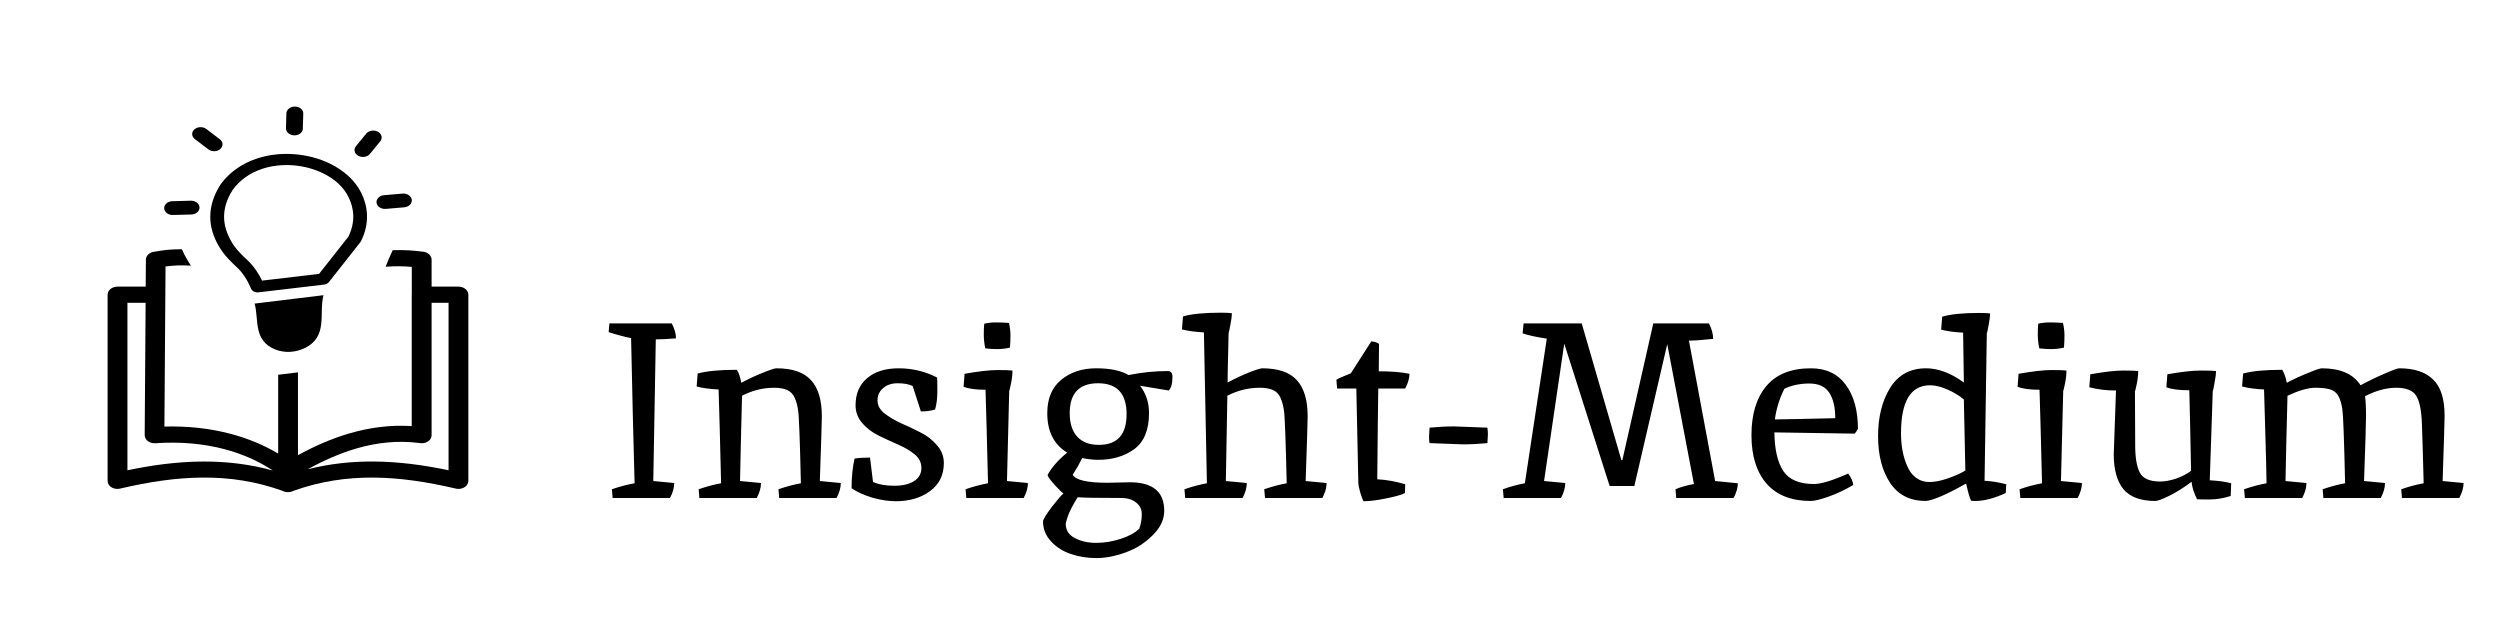
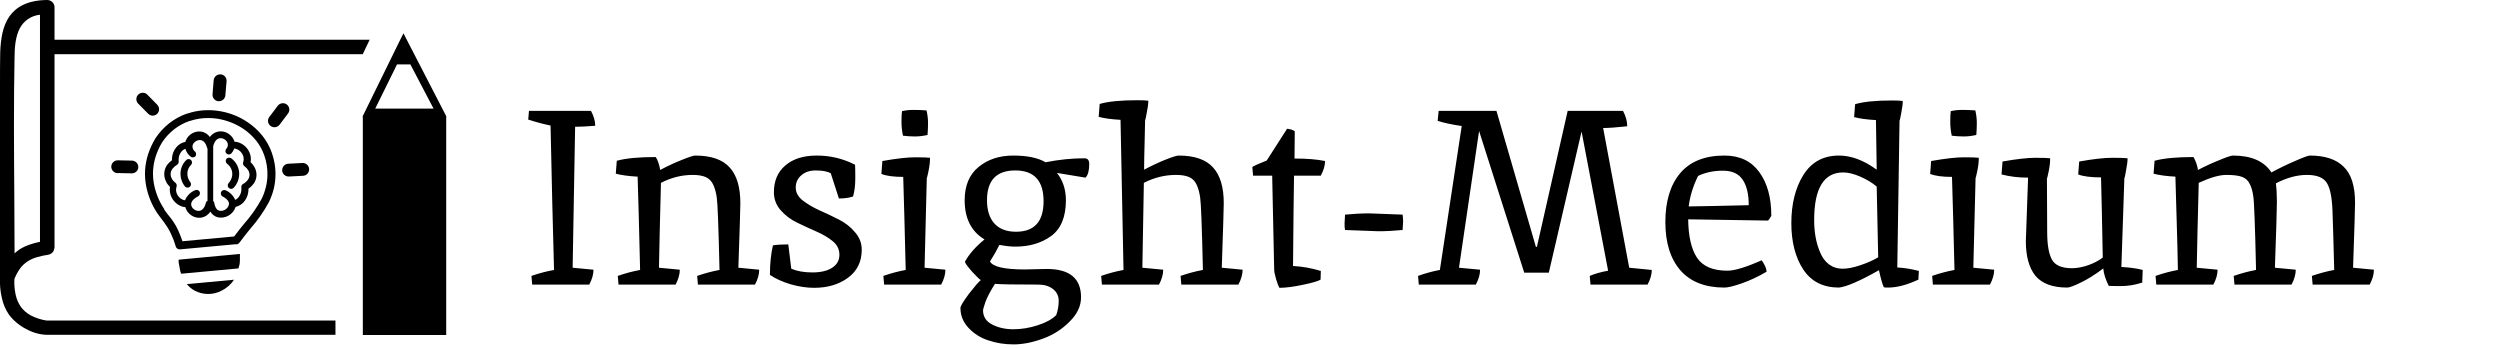
- <svg xmlns="http://www.w3.org/2000/svg" width="401" height="100" viewBox="0 0 401 100" fill="none">
-   <path d="M105.188 54.436L104.788 77.156L108.148 77.476C108.148 78.223 107.921 79.023 107.468 79.876H98.268L98.148 78.476C99.374 78.05 100.588 77.73 101.788 77.516C101.735 75.783 101.641 72.21 101.508 66.796C101.401 61.383 101.308 57.196 101.228 54.236C100.161 54.023 98.961 53.703 97.628 53.276L97.748 51.876H107.748C108.201 52.73 108.428 53.53 108.428 54.276C107.068 54.383 105.988 54.436 105.188 54.436ZM124.543 59.076C127.103 59.076 128.957 59.716 130.103 60.996C131.25 62.25 131.823 64.17 131.823 66.756C131.823 67.503 131.717 70.97 131.503 77.156L134.863 77.476C134.863 78.223 134.637 79.023 134.183 79.876H124.983L124.863 78.476C126.09 78.05 127.29 77.73 128.463 77.516C128.303 70.53 128.157 66.65 128.023 65.876C127.917 65.076 127.73 64.383 127.463 63.796C127.197 63.21 126.797 62.796 126.263 62.556C125.73 62.316 125.023 62.196 124.143 62.196C122.383 62.196 120.677 62.623 119.023 63.476C118.863 69.556 118.757 74.116 118.703 77.156L122.063 77.476C122.063 78.223 121.837 79.023 121.383 79.876H112.183L112.063 78.476C113.29 78.05 114.49 77.73 115.663 77.516C115.503 70.743 115.37 65.73 115.263 62.476C113.797 62.396 112.623 62.236 111.743 61.996L111.903 59.916C113.343 59.516 115.437 59.316 118.183 59.316C118.503 59.796 118.743 60.49 118.903 61.396C120.05 60.783 121.197 60.25 122.343 59.796C123.517 59.316 124.25 59.076 124.543 59.076ZM140.032 77.316C140.965 77.716 142.098 77.916 143.432 77.916C144.792 77.916 145.858 77.663 146.632 77.156C147.405 76.65 147.792 75.956 147.792 75.076C147.792 74.196 147.432 73.463 146.712 72.876C145.992 72.29 145.112 71.77 144.072 71.316C143.032 70.863 141.992 70.383 140.952 69.876C139.912 69.37 139.032 68.703 138.312 67.876C137.592 67.05 137.232 66.09 137.232 64.996C137.232 63.156 137.845 61.716 139.072 60.676C140.298 59.61 141.992 59.076 144.152 59.076C146.338 59.076 148.392 59.57 150.312 60.556C150.338 60.823 150.352 61.543 150.352 62.716C150.352 63.863 150.232 64.85 149.992 65.676C149.352 65.89 148.592 65.996 147.712 65.996L146.392 61.916C145.805 61.623 145.005 61.476 143.992 61.476C143.005 61.476 142.218 61.743 141.632 62.276C141.045 62.783 140.752 63.436 140.752 64.236C140.752 65.01 141.112 65.69 141.832 66.276C142.578 66.863 143.472 67.396 144.512 67.876C145.552 68.33 146.592 68.823 147.632 69.356C148.672 69.863 149.552 70.543 150.272 71.396C151.018 72.223 151.392 73.183 151.392 74.276C151.392 76.196 150.645 77.703 149.152 78.796C147.685 79.863 145.872 80.396 143.712 80.396C142.538 80.396 141.285 80.21 139.952 79.836C138.618 79.436 137.498 78.93 136.592 78.316C136.592 76.53 136.752 74.943 137.072 73.556C137.685 73.45 138.512 73.396 139.552 73.396L140.032 77.316ZM161.998 55.756C161.304 55.916 160.624 55.996 159.958 55.996C159.318 55.996 158.678 55.956 158.038 55.876C157.878 55.13 157.798 54.383 157.798 53.636C157.798 52.863 157.824 52.29 157.878 51.916C158.464 51.783 159.078 51.716 159.718 51.716C160.384 51.716 161.091 51.743 161.838 51.796C161.998 52.49 162.078 53.17 162.078 53.836C162.078 54.476 162.051 55.116 161.998 55.756ZM154.718 59.956C156.984 59.556 158.744 59.356 159.998 59.356C161.251 59.356 162.051 59.383 162.398 59.436C162.398 60.076 162.318 60.783 162.158 61.556C161.998 62.33 161.904 62.703 161.878 62.676L161.518 77.156L164.878 77.476C164.878 78.223 164.651 79.023 164.198 79.876H154.998L154.878 78.476C156.104 78.05 157.304 77.73 158.478 77.516C158.318 70.85 158.184 65.85 158.078 62.516C156.531 62.516 155.358 62.356 154.558 62.036L154.718 59.956ZM177.662 77.436L181.222 77.356C184.902 77.356 186.742 78.876 186.742 81.916C186.742 83.33 186.129 84.636 184.902 85.836C183.702 87.063 182.262 87.983 180.582 88.596C178.902 89.21 177.329 89.516 175.862 89.516C174.422 89.516 173.076 89.303 171.822 88.876C170.569 88.476 169.502 87.81 168.622 86.876C167.742 85.943 167.302 84.863 167.302 83.636C167.302 83.343 167.769 82.57 168.702 81.316C169.662 80.09 170.289 79.37 170.582 79.156C170.342 78.996 169.876 78.543 169.182 77.796C168.489 77.023 168.102 76.49 168.022 76.196C168.689 74.97 169.742 73.77 171.182 72.596C169.049 71.316 167.982 69.21 167.982 66.276C167.982 63.93 168.729 62.143 170.222 60.916C171.716 59.69 173.582 59.076 175.822 59.076C178.062 59.076 179.796 59.436 181.022 60.156C183.156 59.73 185.249 59.516 187.302 59.516C187.809 59.516 188.062 59.823 188.062 60.436C188.062 61.503 187.862 62.236 187.462 62.636L182.862 61.876C183.822 63.103 184.302 64.57 184.302 66.276C184.302 68.943 183.516 70.863 181.942 72.036C180.369 73.183 178.436 73.756 176.142 73.756C175.422 73.756 174.569 73.663 173.582 73.476C173.182 74.303 172.676 75.196 172.062 76.156C172.542 77.01 174.409 77.436 177.662 77.436ZM182.742 84.796C183.009 84.05 183.142 83.276 183.142 82.476C183.142 81.703 182.836 81.076 182.222 80.596C181.609 80.116 180.822 79.876 179.862 79.876C176.049 79.876 173.716 79.836 172.862 79.756C172.142 80.903 171.636 81.863 171.342 82.636C171.076 83.436 170.942 83.89 170.942 83.996C170.942 85.036 171.436 85.81 172.422 86.316C173.409 86.823 174.542 87.076 175.822 87.076C177.129 87.076 178.436 86.863 179.742 86.436C181.076 86.01 182.076 85.463 182.742 84.796ZM180.702 66.436C180.702 63.13 179.182 61.476 176.142 61.476C173.102 61.476 171.582 63.076 171.582 66.276C171.582 67.903 171.982 69.156 172.782 70.036C173.582 70.916 174.742 71.356 176.262 71.356C179.222 71.356 180.702 69.716 180.702 66.436ZM195.827 50.156C196.654 50.156 197.241 50.183 197.587 50.236C197.587 50.716 197.507 51.343 197.347 52.116C197.214 52.863 197.121 53.303 197.067 53.436C197.067 54.023 197.041 55.236 196.987 57.076C196.934 58.916 196.907 60.343 196.907 61.356C198.054 60.743 199.187 60.21 200.307 59.756C201.454 59.303 202.174 59.076 202.467 59.076C205.027 59.076 206.881 59.716 208.027 60.996C209.174 62.25 209.747 64.17 209.747 66.756C209.747 67.503 209.641 70.97 209.427 77.156L212.787 77.476C212.787 78.223 212.561 79.023 212.107 79.876H202.907L202.787 78.476C204.014 78.05 205.214 77.73 206.387 77.516C206.227 70.53 206.081 66.65 205.947 65.876C205.841 65.076 205.654 64.383 205.387 63.796C205.121 63.21 204.721 62.796 204.187 62.556C203.654 62.316 202.947 62.196 202.067 62.196C200.254 62.196 198.521 62.623 196.867 63.476L196.627 77.156L199.987 77.476C199.987 78.223 199.761 79.023 199.307 79.876H190.107L189.987 78.476C191.214 78.05 192.414 77.73 193.587 77.516L193.107 53.316C191.641 53.236 190.467 53.076 189.587 52.836L189.747 50.756C191.107 50.356 193.134 50.156 195.827 50.156ZM217.875 77.396L217.555 62.316H214.475L214.355 60.916C214.621 60.73 215.395 60.383 216.675 59.876L219.955 54.756C220.488 54.81 220.901 54.943 221.195 55.156L221.155 59.556C223.155 59.556 224.795 59.69 226.075 59.956C226.075 60.676 225.848 61.463 225.395 62.316H221.075C221.021 65.516 220.968 70.37 220.915 76.876C222.408 76.956 223.901 77.223 225.395 77.676L225.355 79.076C224.981 79.316 224.021 79.596 222.475 79.916C220.955 80.236 219.701 80.396 218.715 80.396C218.581 80.183 218.408 79.73 218.195 79.036C217.981 78.316 217.875 77.77 217.875 77.396ZM238.581 68.596C238.634 69.023 238.661 69.383 238.661 69.676L238.581 71.076C237.194 71.21 235.888 71.276 234.661 71.276L229.301 71.076C229.248 70.89 229.221 70.543 229.221 70.036L229.301 68.596C230.688 68.463 231.994 68.396 233.221 68.396L238.581 68.596ZM270.907 54.636L275.107 77.156L278.747 77.516C278.747 78.236 278.52 79.023 278.067 79.876H268.867L268.747 78.476C269.547 78.13 270.534 77.85 271.707 77.636L267.427 55.196L262.147 77.956H258.187L250.907 55.116L247.667 77.156L251.067 77.476C251.067 78.223 250.84 79.023 250.387 79.876H241.187L241.067 78.476C242.24 78.05 243.414 77.73 244.587 77.516L248.107 54.316C246.48 54.076 245.187 53.796 244.227 53.476L244.387 51.876H253.707L260.067 73.796H260.227L265.187 51.876H274.107C274.56 52.73 274.787 53.556 274.787 54.356C273.054 54.543 271.76 54.636 270.907 54.636ZM290.934 77.636C292.107 77.636 293.947 77.076 296.454 75.956C296.961 76.65 297.227 77.263 297.254 77.796C295.894 78.596 294.561 79.223 293.254 79.676C291.947 80.13 291.014 80.356 290.454 80.356C287.361 80.356 285.001 79.436 283.374 77.596C281.747 75.73 280.934 73.13 280.934 69.796C280.934 66.463 281.721 63.85 283.294 61.956C284.894 60.036 287.281 59.076 290.454 59.076C292.907 59.076 294.774 59.956 296.054 61.716C297.361 63.476 298.014 65.836 298.014 68.796C297.801 69.17 297.627 69.423 297.494 69.556L284.614 69.356C284.641 72.05 285.107 74.103 286.014 75.516C286.947 76.93 288.587 77.636 290.934 77.636ZM294.374 67.076C294.374 65.316 294.054 63.956 293.414 62.996C292.774 62.01 291.707 61.516 290.214 61.516C288.721 61.516 287.387 61.796 286.214 62.356C285.414 63.956 284.907 65.596 284.694 67.276C286.801 67.25 290.027 67.183 294.374 67.076ZM315.003 61.356L314.883 53.356C313.416 53.276 312.243 53.116 311.363 52.876L311.523 50.796C312.883 50.396 314.856 50.196 317.443 50.196C318.27 50.196 318.856 50.223 319.203 50.276C319.203 50.756 319.123 51.396 318.963 52.196C318.83 52.97 318.736 53.396 318.683 53.476L318.323 77.116C319.416 77.17 320.576 77.356 321.803 77.676L321.723 79.076C319.883 79.93 318.256 80.356 316.843 80.356C316.55 80.356 316.323 80.343 316.163 80.316C315.95 79.916 315.683 78.996 315.363 77.556C312.296 79.29 310.15 80.223 308.923 80.356C306.363 80.356 304.443 79.383 303.163 77.436C301.883 75.49 301.243 72.996 301.243 69.956C301.243 66.89 301.883 64.316 303.163 62.236C304.47 60.13 306.39 59.076 308.923 59.076C310.896 59.076 312.923 59.836 315.003 61.356ZM309.603 61.796C306.483 61.796 304.923 64.356 304.923 69.476C304.923 71.476 305.243 73.21 305.883 74.676C306.203 75.476 306.67 76.116 307.283 76.596C307.923 77.076 308.656 77.316 309.483 77.316C310.31 77.316 311.27 77.13 312.363 76.756C313.483 76.383 314.443 75.956 315.243 75.476L315.003 64.076C314.283 63.463 313.403 62.93 312.363 62.476C311.323 62.023 310.403 61.796 309.603 61.796ZM331.06 55.756C330.367 55.916 329.687 55.996 329.02 55.996C328.38 55.996 327.74 55.956 327.1 55.876C326.94 55.13 326.86 54.383 326.86 53.636C326.86 52.863 326.887 52.29 326.94 51.916C327.527 51.783 328.14 51.716 328.78 51.716C329.447 51.716 330.153 51.743 330.9 51.796C331.06 52.49 331.14 53.17 331.14 53.836C331.14 54.476 331.113 55.116 331.06 55.756ZM323.78 59.956C326.047 59.556 327.807 59.356 329.06 59.356C330.313 59.356 331.113 59.383 331.46 59.436C331.46 60.076 331.38 60.783 331.22 61.556C331.06 62.33 330.967 62.703 330.94 62.676L330.58 77.156L333.94 77.476C333.94 78.223 333.713 79.023 333.26 79.876H324.06L323.94 78.476C325.167 78.05 326.367 77.73 327.54 77.516C327.38 70.85 327.247 65.85 327.14 62.516C325.593 62.516 324.42 62.356 323.62 62.036L323.78 59.956ZM346.485 77.236C347.258 77.236 348.125 77.076 349.085 76.756C350.045 76.41 350.831 75.996 351.445 75.516C351.338 69.836 351.245 65.53 351.165 62.596C349.511 62.596 348.285 62.436 347.485 62.116L347.645 60.036C349.911 59.636 351.685 59.436 352.965 59.436C354.271 59.436 355.098 59.463 355.445 59.516C355.445 59.996 355.365 60.636 355.205 61.436C355.071 62.236 354.978 62.676 354.925 62.756L354.445 77.036C355.858 77.116 357.005 77.276 357.885 77.516L357.805 79.556C356.631 79.93 355.498 80.116 354.405 80.116C353.311 80.116 352.645 80.103 352.405 80.076C351.898 79.063 351.605 78.13 351.525 77.276C350.218 78.263 349.005 79.023 347.885 79.556C346.791 80.09 346.071 80.356 345.725 80.356C343.378 80.356 341.671 79.73 340.605 78.476C339.565 77.196 339.045 75.33 339.045 72.876C339.045 72.85 339.165 69.436 339.405 62.636C337.858 62.636 336.431 62.463 335.125 62.116L335.285 60.036C337.551 59.636 339.311 59.436 340.565 59.436C341.818 59.436 342.618 59.463 342.965 59.516C342.965 60.156 342.885 60.863 342.725 61.636C342.565 62.41 342.471 62.783 342.445 62.756L342.485 71.396C342.485 73.423 342.738 74.903 343.245 75.836C343.751 76.77 344.831 77.236 346.485 77.236ZM379.354 63.556C379.46 64.41 379.514 65.396 379.514 66.516C379.514 67.636 379.407 71.183 379.194 77.156L382.554 77.476C382.554 78.223 382.327 79.023 381.874 79.876H372.674L372.554 78.476C373.78 78.05 374.98 77.73 376.154 77.516C375.994 70.423 375.847 66.476 375.714 65.676C375.607 64.876 375.42 64.21 375.154 63.676C374.887 63.116 374.474 62.73 373.914 62.516C373.354 62.303 372.5 62.196 371.354 62.196C370.234 62.196 368.754 62.623 366.914 63.476C366.754 69.556 366.647 74.116 366.594 77.156L369.954 77.476C369.954 78.223 369.727 79.023 369.274 79.876H360.074L359.954 78.476C361.18 78.05 362.38 77.73 363.554 77.516C363.527 75.596 363.46 72.89 363.354 69.396C363.247 65.876 363.18 63.57 363.154 62.476C361.687 62.396 360.514 62.236 359.634 61.996L359.794 59.916C361.234 59.516 363.327 59.316 366.074 59.316C366.447 59.983 366.687 60.676 366.794 61.396C367.967 60.783 369.127 60.25 370.274 59.796C371.42 59.316 372.14 59.076 372.434 59.076C375.394 59.076 377.46 59.983 378.634 61.796C379.86 61.13 381.127 60.516 382.434 59.956C383.767 59.37 384.567 59.076 384.834 59.076C387.26 59.076 389.074 59.676 390.274 60.876C391.5 62.05 392.114 63.983 392.114 66.676C392.114 67.476 392.007 70.97 391.794 77.156L395.154 77.476C395.154 78.223 394.927 79.023 394.474 79.876H385.274L385.154 78.476C386.38 78.05 387.58 77.73 388.754 77.516C388.647 73.303 388.554 70.116 388.474 67.956C388.394 65.796 388.087 64.303 387.554 63.476C387.02 62.623 385.954 62.196 384.354 62.196C382.754 62.196 381.087 62.65 379.354 63.556Z" fill="black" />
-   <path d="M23.209 69.686L23.357 48.573H20.44V75.435C24.454 74.589 28.475 74.05 32.532 74.03C36.276 74.01 40.019 74.438 43.774 75.475C41.443 73.935 38.841 72.802 36.072 72.062C32.576 71.131 28.802 70.824 24.929 71.096C24.054 71.156 23.289 70.622 23.215 69.912C23.203 69.832 23.203 69.761 23.209 69.686ZM27.71 34.483C27.34 34.488 27.007 34.372 26.761 34.186C26.508 33.989 26.348 33.722 26.335 33.41C26.323 33.108 26.465 32.821 26.699 32.62C26.939 32.414 27.266 32.283 27.649 32.273L30.609 32.192C30.979 32.182 31.33 32.298 31.577 32.489C31.829 32.685 31.99 32.952 32.002 33.264V33.279H32.008L32.002 33.32C31.996 33.602 31.86 33.863 31.638 34.055C31.398 34.261 31.071 34.392 30.689 34.402H30.67V34.407H30.639L27.71 34.483ZM45.938 18.172C45.951 17.865 46.111 17.593 46.364 17.397C46.611 17.206 46.95 17.09 47.313 17.095V17.09C47.344 17.09 47.375 17.095 47.406 17.095C47.745 17.12 48.053 17.246 48.275 17.432C48.51 17.634 48.651 17.905 48.645 18.207H48.651C48.651 18.227 48.651 18.248 48.645 18.263L48.571 20.624H48.578C48.578 20.649 48.571 20.674 48.571 20.699C48.547 20.981 48.386 21.228 48.158 21.409C47.912 21.6 47.572 21.716 47.209 21.711C47.178 21.711 47.147 21.711 47.116 21.706C46.771 21.686 46.469 21.555 46.247 21.369C46.012 21.168 45.87 20.891 45.87 20.594H45.864C45.864 20.573 45.864 20.553 45.87 20.538L45.938 18.172ZM58.74 21.429C58.95 21.172 59.264 21.016 59.597 20.961C59.936 20.906 60.3 20.956 60.614 21.127L60.621 21.132C60.929 21.298 61.126 21.56 61.194 21.837C61.262 22.114 61.194 22.411 60.991 22.668L59.344 24.681C59.135 24.938 58.82 25.099 58.481 25.154C58.142 25.21 57.778 25.16 57.463 24.988C57.149 24.817 56.958 24.56 56.89 24.284C56.822 24.007 56.884 23.71 57.093 23.453L58.74 21.429ZM64.573 31.054L64.616 31.049C64.968 31.034 65.295 31.125 65.554 31.296C65.825 31.472 66.004 31.739 66.047 32.041V32.051C66.047 32.051 66.047 32.081 66.047 32.086C66.066 32.373 65.955 32.645 65.745 32.852C65.529 33.073 65.202 33.219 64.832 33.254L61.885 33.506C61.515 33.536 61.157 33.441 60.892 33.264C60.621 33.088 60.436 32.821 60.399 32.519C60.362 32.217 60.479 31.925 60.695 31.709C60.91 31.487 61.237 31.336 61.607 31.306C62.6 31.226 63.587 31.13 64.573 31.054ZM31.256 22.31C30.985 22.099 30.837 21.822 30.824 21.54C30.812 21.258 30.929 20.971 31.182 20.75C31.441 20.523 31.78 20.407 32.126 20.397C32.471 20.387 32.822 20.483 33.094 20.689L35.264 22.34C35.535 22.547 35.684 22.829 35.696 23.111C35.708 23.398 35.591 23.68 35.338 23.901C35.085 24.122 34.74 24.243 34.395 24.253C34.043 24.263 33.698 24.168 33.427 23.961L31.256 22.31ZM38.07 42.94C37.558 42.462 37.034 41.973 36.528 41.414C36.004 40.841 35.505 40.191 35.061 39.421H35.055C34.629 38.671 34.29 37.901 34.062 37.11C33.834 36.325 33.716 35.52 33.729 34.689C33.735 33.863 33.871 33.033 34.136 32.187C34.407 31.341 34.802 30.491 35.344 29.64L35.394 29.564C36.097 28.588 36.948 27.767 37.897 27.093C38.909 26.373 40.025 25.824 41.196 25.431L41.289 25.406C42.208 25.104 43.157 24.903 44.113 24.792C45.124 24.671 46.16 24.656 47.196 24.732C48.201 24.807 49.194 24.973 50.15 25.225C51.112 25.477 52.031 25.814 52.888 26.227C54.01 26.77 55.034 27.45 55.903 28.25C56.742 29.026 57.426 29.907 57.92 30.883C58.185 31.407 58.407 31.976 58.573 32.585C58.74 33.184 58.839 33.818 58.863 34.478C58.888 35.162 58.826 35.867 58.66 36.597C58.505 37.282 58.253 37.981 57.901 38.696C57.87 38.762 57.827 38.822 57.778 38.877L52.758 45.245C52.58 45.472 52.296 45.613 51.988 45.648L41.462 46.892C40.907 46.957 40.395 46.67 40.247 46.242C39.981 45.608 39.642 44.969 39.26 44.385C38.896 43.831 38.489 43.333 38.07 42.94ZM38.292 40.347C38.754 40.856 39.242 41.314 39.722 41.762C40.259 42.265 40.758 42.874 41.196 43.534C41.505 44.002 41.788 44.5 42.035 45.009L51.174 43.937L55.885 37.956C56.168 37.377 56.366 36.813 56.489 36.275C56.625 35.671 56.68 35.092 56.662 34.533V34.528C56.643 33.989 56.557 33.471 56.427 32.977C56.298 32.494 56.107 32.021 55.879 31.563C55.484 30.767 54.929 30.058 54.263 29.438C53.554 28.784 52.709 28.225 51.772 27.772C51.05 27.425 50.279 27.143 49.484 26.931C48.676 26.72 47.844 26.579 47.005 26.514C46.154 26.448 45.291 26.468 44.434 26.564C43.638 26.655 42.861 26.821 42.121 27.062L42.035 27.093C41.073 27.41 40.166 27.858 39.359 28.437C38.594 28.98 37.903 29.65 37.324 30.455L37.318 30.465C36.843 31.21 36.504 31.93 36.282 32.635C36.06 33.335 35.949 34.025 35.943 34.704C35.936 35.374 36.035 36.043 36.226 36.703C36.417 37.362 36.701 38.011 37.071 38.661H37.065C37.422 39.31 37.848 39.854 38.292 40.347ZM48.8 55.867C48.097 56.205 47.307 56.396 46.518 56.436C45.716 56.477 44.915 56.351 44.175 56.064C40.574 54.629 41.554 51.281 40.839 48.694L51.889 47.35C51.106 50.36 52.697 54.025 48.8 55.867ZM66.053 47.471C66.047 47.41 66.035 47.345 66.035 47.274C66.035 47.209 66.041 47.143 66.053 47.078V42.804C64.475 42.683 63.42 42.673 61.848 42.784C62.199 41.868 62.581 41.027 62.989 40.131C64.808 40.075 66.09 40.156 67.872 40.373C68.662 40.463 69.229 41.022 69.229 41.651V45.975H69.235H73.539C74.415 45.975 75.124 46.559 75.124 47.274V77.126C75.124 77.841 74.415 78.42 73.539 78.42C73.36 78.42 73.188 78.4 73.028 78.35C68.6 77.318 64.203 76.628 59.85 76.603C55.601 76.583 51.359 77.192 47.098 78.722C46.832 78.863 46.518 78.944 46.191 78.939C45.87 78.944 45.556 78.863 45.291 78.722C41.036 77.187 36.787 76.578 32.539 76.603C28.185 76.623 23.788 77.313 19.355 78.35C19.195 78.395 19.022 78.42 18.843 78.42C17.967 78.43 17.258 77.851 17.258 77.131V47.274C17.258 46.559 17.967 45.975 18.843 45.975H23.369L23.4 41.646C23.406 41.022 23.943 40.508 24.658 40.388C26.28 40.111 27.371 39.97 29.178 39.98C29.406 40.513 29.677 41.042 29.973 41.566C30.183 41.933 30.405 42.28 30.633 42.613C29.005 42.517 28.068 42.562 26.551 42.739L26.372 68.422C30.047 68.317 33.649 68.694 37.034 69.6C39.729 70.315 42.282 71.367 44.619 72.752V60.111L47.794 59.728V73.008C50.489 71.538 53.239 70.33 56.07 69.51C59.295 68.573 62.612 68.125 66.041 68.347V47.471H66.053ZM49.342 75.279C52.851 74.378 56.353 74.01 59.856 74.025C63.907 74.046 67.94 74.589 71.948 75.43V48.573H69.229V69.802C69.229 70.517 68.52 71.096 67.644 71.096C67.515 71.096 67.391 71.085 67.274 71.06C63.803 70.612 60.429 70.985 57.143 71.941C54.504 72.716 51.901 73.869 49.342 75.279Z" fill="black" />
+ <svg xmlns="http://www.w3.org/2000/svg" width="403" height="56" viewBox="0 0 403 56" fill="none">
+   <path d="M92.709 20.436L92.309 43.156L95.669 43.476C95.669 44.223 95.443 45.023 94.989 45.876H85.789L85.669 44.476C86.896 44.05 88.109 43.73 89.309 43.516C89.256 41.783 89.163 38.21 89.029 32.796C88.923 27.383 88.829 23.196 88.749 20.236C87.683 20.023 86.483 19.703 85.149 19.276L85.269 17.876H95.269C95.723 18.73 95.949 19.53 95.949 20.276C94.589 20.383 93.509 20.436 92.709 20.436ZM112.065 25.076C114.625 25.076 116.478 25.716 117.625 26.996C118.771 28.25 119.345 30.17 119.345 32.756C119.345 33.503 119.238 36.97 119.025 43.156L122.385 43.476C122.385 44.223 122.158 45.023 121.705 45.876H112.505L112.385 44.476C113.611 44.05 114.811 43.73 115.985 43.516C115.825 36.53 115.678 32.65 115.545 31.876C115.438 31.076 115.251 30.383 114.985 29.796C114.718 29.21 114.318 28.796 113.785 28.556C113.251 28.316 112.545 28.196 111.665 28.196C109.905 28.196 108.198 28.623 106.545 29.476C106.385 35.556 106.278 40.116 106.225 43.156L109.585 43.476C109.585 44.223 109.358 45.023 108.905 45.876H99.705L99.585 44.476C100.811 44.05 102.011 43.73 103.185 43.516C103.025 36.743 102.891 31.73 102.785 28.476C101.318 28.396 100.145 28.236 99.265 27.996L99.425 25.916C100.865 25.516 102.958 25.316 105.705 25.316C106.025 25.796 106.265 26.49 106.425 27.396C107.571 26.783 108.718 26.25 109.865 25.796C111.038 25.316 111.771 25.076 112.065 25.076ZM127.553 43.316C128.486 43.716 129.62 43.916 130.953 43.916C132.313 43.916 133.38 43.663 134.153 43.156C134.926 42.65 135.313 41.956 135.313 41.076C135.313 40.196 134.953 39.463 134.233 38.876C133.513 38.29 132.633 37.77 131.593 37.316C130.553 36.863 129.513 36.383 128.473 35.876C127.433 35.37 126.553 34.703 125.833 33.876C125.113 33.05 124.753 32.09 124.753 30.996C124.753 29.156 125.366 27.716 126.593 26.676C127.82 25.61 129.513 25.076 131.673 25.076C133.86 25.076 135.913 25.57 137.833 26.556C137.86 26.823 137.873 27.543 137.873 28.716C137.873 29.863 137.753 30.85 137.513 31.676C136.873 31.89 136.113 31.996 135.233 31.996L133.913 27.916C133.326 27.623 132.526 27.476 131.513 27.476C130.526 27.476 129.74 27.743 129.153 28.276C128.566 28.783 128.273 29.436 128.273 30.236C128.273 31.01 128.633 31.69 129.353 32.276C130.1 32.863 130.993 33.396 132.033 33.876C133.073 34.33 134.113 34.823 135.153 35.356C136.193 35.863 137.073 36.543 137.793 37.396C138.54 38.223 138.913 39.183 138.913 40.276C138.913 42.196 138.166 43.703 136.673 44.796C135.206 45.863 133.393 46.396 131.233 46.396C130.06 46.396 128.806 46.21 127.473 45.836C126.14 45.436 125.02 44.93 124.113 44.316C124.113 42.53 124.273 40.943 124.593 39.556C125.206 39.45 126.033 39.396 127.073 39.396L127.553 43.316ZM149.519 21.756C148.826 21.916 148.146 21.996 147.479 21.996C146.839 21.996 146.199 21.956 145.559 21.876C145.399 21.13 145.319 20.383 145.319 19.636C145.319 18.863 145.346 18.29 145.399 17.916C145.986 17.783 146.599 17.716 147.239 17.716C147.906 17.716 148.612 17.743 149.359 17.796C149.519 18.49 149.599 19.17 149.599 19.836C149.599 20.476 149.572 21.116 149.519 21.756ZM142.239 25.956C144.506 25.556 146.266 25.356 147.519 25.356C148.772 25.356 149.572 25.383 149.919 25.436C149.919 26.076 149.839 26.783 149.679 27.556C149.519 28.33 149.426 28.703 149.399 28.676L149.039 43.156L152.399 43.476C152.399 44.223 152.172 45.023 151.719 45.876H142.519L142.399 44.476C143.626 44.05 144.826 43.73 145.999 43.516C145.839 36.85 145.706 31.85 145.599 28.516C144.052 28.516 142.879 28.356 142.079 28.036L142.239 25.956ZM165.184 43.436L168.744 43.356C172.424 43.356 174.264 44.876 174.264 47.916C174.264 49.33 173.65 50.636 172.424 51.836C171.224 53.063 169.784 53.983 168.104 54.596C166.424 55.21 164.85 55.516 163.384 55.516C161.944 55.516 160.597 55.303 159.344 54.876C158.09 54.476 157.024 53.81 156.144 52.876C155.264 51.943 154.824 50.863 154.824 49.636C154.824 49.343 155.29 48.57 156.224 47.316C157.184 46.09 157.81 45.37 158.104 45.156C157.864 44.996 157.397 44.543 156.704 43.796C156.01 43.023 155.624 42.49 155.544 42.196C156.21 40.97 157.264 39.77 158.704 38.596C156.57 37.316 155.504 35.21 155.504 32.276C155.504 29.93 156.25 28.143 157.744 26.916C159.237 25.69 161.104 25.076 163.344 25.076C165.584 25.076 167.317 25.436 168.544 26.156C170.677 25.73 172.77 25.516 174.824 25.516C175.33 25.516 175.584 25.823 175.584 26.436C175.584 27.503 175.384 28.236 174.984 28.636L170.384 27.876C171.344 29.103 171.824 30.57 171.824 32.276C171.824 34.943 171.037 36.863 169.464 38.036C167.89 39.183 165.957 39.756 163.664 39.756C162.944 39.756 162.09 39.663 161.104 39.476C160.704 40.303 160.197 41.196 159.584 42.156C160.064 43.01 161.93 43.436 165.184 43.436ZM170.264 50.796C170.53 50.05 170.664 49.276 170.664 48.476C170.664 47.703 170.357 47.076 169.744 46.596C169.13 46.116 168.344 45.876 167.384 45.876C163.57 45.876 161.237 45.836 160.384 45.756C159.664 46.903 159.157 47.863 158.864 48.636C158.597 49.436 158.464 49.89 158.464 49.996C158.464 51.036 158.957 51.81 159.944 52.316C160.93 52.823 162.064 53.076 163.344 53.076C164.65 53.076 165.957 52.863 167.264 52.436C168.597 52.01 169.597 51.463 170.264 50.796ZM168.224 32.436C168.224 29.13 166.704 27.476 163.664 27.476C160.624 27.476 159.104 29.076 159.104 32.276C159.104 33.903 159.504 35.156 160.304 36.036C161.104 36.916 162.264 37.356 163.784 37.356C166.744 37.356 168.224 35.716 168.224 32.436ZM183.349 16.156C184.175 16.156 184.762 16.183 185.109 16.236C185.109 16.716 185.029 17.343 184.869 18.116C184.735 18.863 184.642 19.303 184.589 19.436C184.589 20.023 184.562 21.236 184.509 23.076C184.455 24.916 184.429 26.343 184.429 27.356C185.575 26.743 186.709 26.21 187.829 25.756C188.975 25.303 189.695 25.076 189.989 25.076C192.549 25.076 194.402 25.716 195.549 26.996C196.695 28.25 197.269 30.17 197.269 32.756C197.269 33.503 197.162 36.97 196.949 43.156L200.309 43.476C200.309 44.223 200.082 45.023 199.629 45.876H190.429L190.309 44.476C191.535 44.05 192.735 43.73 193.909 43.516C193.749 36.53 193.602 32.65 193.469 31.876C193.362 31.076 193.175 30.383 192.909 29.796C192.642 29.21 192.242 28.796 191.709 28.556C191.175 28.316 190.469 28.196 189.589 28.196C187.775 28.196 186.042 28.623 184.389 29.476L184.149 43.156L187.509 43.476C187.509 44.223 187.282 45.023 186.829 45.876H177.629L177.509 44.476C178.735 44.05 179.935 43.73 181.109 43.516L180.629 19.316C179.162 19.236 177.989 19.076 177.109 18.836L177.269 16.756C178.629 16.356 180.655 16.156 183.349 16.156ZM205.396 43.396L205.076 28.316H201.996L201.876 26.916C202.143 26.73 202.916 26.383 204.196 25.876L207.476 20.756C208.01 20.81 208.423 20.943 208.716 21.156L208.676 25.556C210.676 25.556 212.316 25.69 213.596 25.956C213.596 26.676 213.37 27.463 212.916 28.316H208.596C208.543 31.516 208.49 36.37 208.436 42.876C209.93 42.956 211.423 43.223 212.916 43.676L212.876 45.076C212.503 45.316 211.543 45.596 209.996 45.916C208.476 46.236 207.223 46.396 206.236 46.396C206.103 46.183 205.93 45.73 205.716 45.036C205.503 44.316 205.396 43.77 205.396 43.396ZM226.102 34.596C226.156 35.023 226.182 35.383 226.182 35.676L226.102 37.076C224.716 37.21 223.409 37.276 222.182 37.276L216.822 37.076C216.769 36.89 216.742 36.543 216.742 36.036L216.822 34.596C218.209 34.463 219.516 34.396 220.742 34.396L226.102 34.596ZM258.428 20.636L262.628 43.156L266.268 43.516C266.268 44.236 266.042 45.023 265.588 45.876H256.388L256.268 44.476C257.068 44.13 258.055 43.85 259.228 43.636L254.948 21.196L249.668 43.956H245.708L238.428 21.116L235.188 43.156L238.588 43.476C238.588 44.223 238.362 45.023 237.908 45.876H228.708L228.588 44.476C229.762 44.05 230.935 43.73 232.108 43.516L235.628 20.316C234.002 20.076 232.708 19.796 231.748 19.476L231.908 17.876H241.228L247.588 39.796H247.748L252.708 17.876H261.628C262.082 18.73 262.308 19.556 262.308 20.356C260.575 20.543 259.282 20.636 258.428 20.636ZM278.456 43.636C279.629 43.636 281.469 43.076 283.976 41.956C284.482 42.65 284.749 43.263 284.776 43.796C283.416 44.596 282.082 45.223 280.776 45.676C279.469 46.13 278.536 46.356 277.976 46.356C274.882 46.356 272.522 45.436 270.896 43.596C269.269 41.73 268.456 39.13 268.456 35.796C268.456 32.463 269.242 29.85 270.816 27.956C272.416 26.036 274.802 25.076 277.976 25.076C280.429 25.076 282.296 25.956 283.576 27.716C284.882 29.476 285.536 31.836 285.536 34.796C285.322 35.17 285.149 35.423 285.016 35.556L272.136 35.356C272.162 38.05 272.629 40.103 273.536 41.516C274.469 42.93 276.109 43.636 278.456 43.636ZM281.896 33.076C281.896 31.316 281.576 29.956 280.936 28.996C280.296 28.01 279.229 27.516 277.736 27.516C276.242 27.516 274.909 27.796 273.736 28.356C272.936 29.956 272.429 31.596 272.216 33.276C274.322 33.25 277.549 33.183 281.896 33.076ZM302.524 27.356L302.404 19.356C300.938 19.276 299.764 19.116 298.884 18.876L299.044 16.796C300.404 16.396 302.378 16.196 304.964 16.196C305.791 16.196 306.378 16.223 306.724 16.276C306.724 16.756 306.644 17.396 306.484 18.196C306.351 18.97 306.258 19.396 306.204 19.476L305.844 43.116C306.938 43.17 308.098 43.356 309.324 43.676L309.244 45.076C307.404 45.93 305.778 46.356 304.364 46.356C304.071 46.356 303.844 46.343 303.684 46.316C303.471 45.916 303.204 44.996 302.884 43.556C299.818 45.29 297.671 46.223 296.444 46.356C293.884 46.356 291.964 45.383 290.684 43.436C289.404 41.49 288.764 38.996 288.764 35.956C288.764 32.89 289.404 30.316 290.684 28.236C291.991 26.13 293.911 25.076 296.444 25.076C298.418 25.076 300.444 25.836 302.524 27.356ZM297.124 27.796C294.004 27.796 292.444 30.356 292.444 35.476C292.444 37.476 292.764 39.21 293.404 40.676C293.724 41.476 294.191 42.116 294.804 42.596C295.444 43.076 296.178 43.316 297.004 43.316C297.831 43.316 298.791 43.13 299.884 42.756C301.004 42.383 301.964 41.956 302.764 41.476L302.524 30.076C301.804 29.463 300.924 28.93 299.884 28.476C298.844 28.023 297.924 27.796 297.124 27.796ZM318.582 21.756C317.888 21.916 317.208 21.996 316.542 21.996C315.902 21.996 315.262 21.956 314.622 21.876C314.462 21.13 314.382 20.383 314.382 19.636C314.382 18.863 314.408 18.29 314.462 17.916C315.048 17.783 315.662 17.716 316.302 17.716C316.968 17.716 317.675 17.743 318.422 17.796C318.582 18.49 318.662 19.17 318.662 19.836C318.662 20.476 318.635 21.116 318.582 21.756ZM311.302 25.956C313.568 25.556 315.328 25.356 316.582 25.356C317.835 25.356 318.635 25.383 318.982 25.436C318.982 26.076 318.902 26.783 318.742 27.556C318.582 28.33 318.488 28.703 318.462 28.676L318.102 43.156L321.462 43.476C321.462 44.223 321.235 45.023 320.782 45.876H311.582L311.462 44.476C312.688 44.05 313.888 43.73 315.062 43.516C314.902 36.85 314.768 31.85 314.662 28.516C313.115 28.516 311.942 28.356 311.142 28.036L311.302 25.956ZM334.006 43.236C334.78 43.236 335.646 43.076 336.606 42.756C337.566 42.41 338.353 41.996 338.966 41.516C338.86 35.836 338.766 31.53 338.686 28.596C337.033 28.596 335.806 28.436 335.006 28.116L335.166 26.036C337.433 25.636 339.206 25.436 340.486 25.436C341.793 25.436 342.62 25.463 342.966 25.516C342.966 25.996 342.886 26.636 342.726 27.436C342.593 28.236 342.5 28.676 342.446 28.756L341.966 43.036C343.38 43.116 344.526 43.276 345.406 43.516L345.326 45.556C344.153 45.93 343.02 46.116 341.926 46.116C340.833 46.116 340.166 46.103 339.926 46.076C339.42 45.063 339.126 44.13 339.046 43.276C337.74 44.263 336.526 45.023 335.406 45.556C334.313 46.09 333.593 46.356 333.246 46.356C330.9 46.356 329.193 45.73 328.126 44.476C327.086 43.196 326.566 41.33 326.566 38.876C326.566 38.85 326.686 35.436 326.926 28.636C325.38 28.636 323.953 28.463 322.646 28.116L322.806 26.036C325.073 25.636 326.833 25.436 328.086 25.436C329.34 25.436 330.14 25.463 330.486 25.516C330.486 26.156 330.406 26.863 330.246 27.636C330.086 28.41 329.993 28.783 329.966 28.756L330.006 37.396C330.006 39.423 330.26 40.903 330.766 41.836C331.273 42.77 332.353 43.236 334.006 43.236ZM366.875 29.556C366.982 30.41 367.035 31.396 367.035 32.516C367.035 33.636 366.929 37.183 366.715 43.156L370.075 43.476C370.075 44.223 369.849 45.023 369.395 45.876H360.195L360.075 44.476C361.302 44.05 362.502 43.73 363.675 43.516C363.515 36.423 363.369 32.476 363.235 31.676C363.129 30.876 362.942 30.21 362.675 29.676C362.409 29.116 361.995 28.73 361.435 28.516C360.875 28.303 360.022 28.196 358.875 28.196C357.755 28.196 356.275 28.623 354.435 29.476C354.275 35.556 354.169 40.116 354.115 43.156L357.475 43.476C357.475 44.223 357.249 45.023 356.795 45.876H347.595L347.475 44.476C348.702 44.05 349.902 43.73 351.075 43.516C351.049 41.596 350.982 38.89 350.875 35.396C350.769 31.876 350.702 29.57 350.675 28.476C349.209 28.396 348.035 28.236 347.155 27.996L347.315 25.916C348.755 25.516 350.849 25.316 353.595 25.316C353.969 25.983 354.209 26.676 354.315 27.396C355.489 26.783 356.649 26.25 357.795 25.796C358.942 25.316 359.662 25.076 359.955 25.076C362.915 25.076 364.982 25.983 366.155 27.796C367.382 27.13 368.649 26.516 369.955 25.956C371.289 25.37 372.089 25.076 372.355 25.076C374.782 25.076 376.595 25.676 377.795 26.876C379.022 28.05 379.635 29.983 379.635 32.676C379.635 33.476 379.529 36.97 379.315 43.156L382.675 43.476C382.675 44.223 382.449 45.023 381.995 45.876H372.795L372.675 44.476C373.902 44.05 375.102 43.73 376.275 43.516C376.169 39.303 376.075 36.116 375.995 33.956C375.915 31.796 375.609 30.303 375.075 29.476C374.542 28.623 373.475 28.196 371.875 28.196C370.275 28.196 368.609 28.65 366.875 29.556Z" fill="black" />
+   <g clip-path="url(#clip0_7_10)">
+     <path d="M71.929 18.806V54H58.488V18.806H58.429L58.886 17.885L64.453 6.537L65.039 5.371L65.625 6.508L71.484 17.862L71.976 18.806H71.929ZM2.343 40.88L2.414 40.781C2.648 40.57 2.896 40.375 3.158 40.199C3.69 39.864 4.263 39.597 4.863 39.406C5.38 39.229 5.908 39.087 6.445 38.981V2.377C5.754 2.443 5.091 2.682 4.518 3.072C3.945 3.463 3.481 3.991 3.17 4.608C2.513 5.878 2.343 7.574 2.343 9.321C2.203 16.476 2.25 23.7 2.302 30.877C2.302 34.314 2.343 37.752 2.349 40.88H2.343ZM34.447 12.951C34.456 12.813 34.492 12.679 34.555 12.556C34.617 12.432 34.704 12.323 34.81 12.234C35.017 12.06 35.284 11.972 35.554 11.99H35.625C35.886 12.023 36.124 12.155 36.291 12.357C36.457 12.56 36.54 12.818 36.521 13.079C36.524 13.096 36.524 13.114 36.521 13.132L36.328 15.351C36.331 15.374 36.331 15.398 36.328 15.421C36.294 15.673 36.166 15.904 35.97 16.068C35.764 16.242 35.497 16.33 35.226 16.312H35.156C34.895 16.277 34.657 16.145 34.492 15.941C34.326 15.737 34.245 15.478 34.265 15.217C34.262 15.2 34.262 15.182 34.265 15.165L34.441 12.957L34.447 12.951ZM33.82 22.098C34.132 21.641 34.612 21.323 35.156 21.212C35.646 21.12 36.153 21.191 36.597 21.416C37.029 21.633 37.384 21.974 37.617 22.395C37.697 22.536 37.758 22.686 37.798 22.843C38.032 22.85 38.263 22.891 38.484 22.966C38.979 23.139 39.418 23.44 39.755 23.84C40.126 24.267 40.361 24.794 40.429 25.354C40.455 25.617 40.444 25.881 40.394 26.141C40.626 26.354 40.824 26.602 40.98 26.875C41.233 27.291 41.361 27.77 41.349 28.256C41.335 28.767 41.159 29.26 40.845 29.665C40.626 29.96 40.359 30.216 40.054 30.423C40.078 31.088 39.887 31.743 39.509 32.293C39.152 32.829 38.603 33.21 37.974 33.359C37.788 33.946 37.388 34.442 36.852 34.751C36.317 35.059 35.684 35.157 35.08 35.025C34.585 34.882 34.165 34.554 33.908 34.111C33.756 34.352 33.556 34.561 33.322 34.725C33.088 34.889 32.823 35.005 32.543 35.066C32.221 35.127 31.89 35.117 31.573 35.039C31.255 34.961 30.958 34.815 30.703 34.611C30.297 34.312 30.007 33.882 29.883 33.394C29.683 33.382 29.486 33.343 29.297 33.277C28.825 33.106 28.405 32.817 28.078 32.438C27.716 32.027 27.48 31.522 27.398 30.982C27.352 30.695 27.352 30.401 27.398 30.114C27.188 29.921 27.005 29.702 26.853 29.461V29.415C26.605 29.005 26.476 28.535 26.478 28.057C26.474 27.525 26.64 27.004 26.953 26.572C27.168 26.285 27.427 26.034 27.72 25.826V25.599C27.739 24.927 27.98 24.28 28.406 23.758C28.776 23.297 29.3 22.983 29.883 22.872C29.9 22.803 29.922 22.735 29.947 22.669C30.144 22.176 30.503 21.765 30.966 21.503C31.439 21.224 31.997 21.127 32.537 21.23C33.073 21.345 33.543 21.662 33.849 22.115L33.82 22.098ZM37.758 23.944C37.66 24.225 37.509 24.484 37.312 24.707C37.266 24.763 37.209 24.808 37.144 24.841C37.08 24.874 37.01 24.895 36.938 24.901C36.866 24.907 36.793 24.899 36.724 24.878C36.655 24.856 36.591 24.821 36.536 24.774C36.48 24.728 36.435 24.672 36.401 24.608C36.368 24.544 36.348 24.474 36.341 24.402C36.335 24.331 36.343 24.259 36.365 24.19C36.387 24.121 36.422 24.058 36.468 24.003C36.606 23.862 36.696 23.681 36.724 23.486C36.753 23.292 36.719 23.093 36.627 22.919C36.502 22.695 36.312 22.514 36.082 22.401C35.862 22.287 35.611 22.248 35.367 22.29C34.963 22.377 34.57 22.75 34.365 23.577V32.404C34.463 32.487 34.527 32.603 34.547 32.73C34.675 33.499 34.998 33.895 35.361 33.965C35.542 34.003 35.73 34.001 35.91 33.959C36.09 33.916 36.259 33.835 36.404 33.72C36.548 33.623 36.669 33.495 36.757 33.346C36.845 33.197 36.898 33.03 36.914 32.858C36.914 32.479 36.627 32.048 35.853 31.652C35.736 31.579 35.65 31.465 35.612 31.332C35.575 31.199 35.589 31.057 35.651 30.934C35.714 30.811 35.82 30.715 35.949 30.666C36.079 30.617 36.222 30.617 36.351 30.667C37.055 30.964 37.614 31.522 37.91 32.223C38.182 32.098 38.41 31.895 38.566 31.64C38.85 31.222 38.969 30.713 38.9 30.213C38.885 30.105 38.903 29.996 38.951 29.898C38.999 29.801 39.075 29.72 39.17 29.665C39.464 29.502 39.723 29.282 39.931 29.019C40.107 28.79 40.209 28.514 40.224 28.226C40.228 27.945 40.151 27.668 40.002 27.428C39.849 27.183 39.65 26.969 39.416 26.799C39.314 26.732 39.237 26.633 39.198 26.518C39.159 26.403 39.159 26.279 39.199 26.164C39.278 25.942 39.304 25.705 39.275 25.471C39.236 25.132 39.095 24.814 38.871 24.556C38.665 24.305 38.393 24.115 38.086 24.008C37.973 23.968 37.854 23.946 37.734 23.944H37.758ZM36.586 26.38C36.482 26.288 36.415 26.163 36.395 26.026C36.376 25.889 36.406 25.75 36.48 25.634C36.571 25.52 36.701 25.443 36.845 25.42C36.989 25.396 37.137 25.427 37.259 25.506C37.353 25.576 37.441 25.651 37.529 25.727C38.117 26.258 38.482 26.991 38.548 27.778C38.606 28.557 38.384 29.331 37.922 29.962C37.851 30.056 37.775 30.149 37.693 30.242C37.645 30.3 37.586 30.348 37.52 30.383C37.453 30.418 37.38 30.439 37.304 30.445C37.229 30.45 37.153 30.441 37.082 30.417C37.011 30.392 36.945 30.354 36.889 30.304C36.833 30.254 36.788 30.193 36.756 30.125C36.724 30.056 36.707 29.983 36.705 29.908C36.703 29.833 36.716 29.758 36.744 29.688C36.772 29.619 36.814 29.555 36.867 29.502C36.921 29.443 36.972 29.381 37.019 29.316C37.328 28.897 37.478 28.383 37.441 27.865C37.397 27.358 37.163 26.886 36.785 26.543L36.609 26.403L36.586 26.38ZM33.451 32.415V23.886H33.398C33.193 23.059 32.812 22.68 32.396 22.593C32.125 22.546 31.845 22.6 31.611 22.744C31.371 22.871 31.182 23.077 31.078 23.327C31.015 23.529 31.018 23.745 31.085 23.946C31.152 24.146 31.281 24.321 31.453 24.445C31.552 24.548 31.61 24.684 31.616 24.827C31.621 24.97 31.574 25.11 31.482 25.22C31.374 25.317 31.235 25.37 31.09 25.37C30.945 25.37 30.805 25.317 30.697 25.22C30.305 24.903 30.021 24.474 29.883 23.991C29.626 24.082 29.4 24.244 29.232 24.457C28.966 24.79 28.814 25.198 28.799 25.622C28.787 25.754 28.787 25.887 28.799 26.018C28.814 26.124 28.798 26.232 28.752 26.328C28.706 26.424 28.633 26.505 28.541 26.56C28.254 26.73 28.002 26.951 27.797 27.213C27.613 27.452 27.51 27.744 27.504 28.046C27.5 28.321 27.576 28.592 27.72 28.826V28.861C27.859 29.088 28.04 29.286 28.254 29.444C28.35 29.515 28.422 29.615 28.46 29.728C28.497 29.842 28.499 29.964 28.465 30.079C28.381 30.316 28.357 30.57 28.394 30.819C28.445 31.147 28.59 31.455 28.81 31.704C29.01 31.939 29.266 32.119 29.554 32.229C29.64 32.256 29.729 32.276 29.818 32.287C30.124 31.556 30.707 30.974 31.441 30.667C31.506 30.634 31.576 30.614 31.649 30.608C31.721 30.602 31.794 30.61 31.863 30.633C31.932 30.655 31.996 30.691 32.052 30.738C32.107 30.784 32.152 30.842 32.185 30.906C32.243 31.038 32.25 31.186 32.205 31.323C32.16 31.46 32.065 31.575 31.939 31.646C31.125 32.06 30.814 32.526 30.814 32.934C30.823 33.092 30.867 33.245 30.944 33.384C31.021 33.522 31.129 33.641 31.259 33.732C31.388 33.837 31.538 33.914 31.698 33.957C31.859 34 32.027 34.009 32.191 33.982C32.595 33.901 32.988 33.516 33.193 32.683C33.22 32.577 33.279 32.481 33.363 32.409L33.451 32.415ZM30.017 25.797C30.122 25.695 30.264 25.639 30.41 25.64C30.557 25.642 30.697 25.701 30.799 25.806C30.902 25.91 30.959 26.05 30.957 26.196C30.955 26.342 30.896 26.482 30.791 26.584C30.428 26.94 30.218 27.422 30.205 27.929C30.185 28.458 30.36 28.976 30.697 29.386C30.773 29.5 30.804 29.639 30.783 29.775C30.762 29.911 30.691 30.035 30.583 30.121C30.475 30.208 30.339 30.252 30.201 30.244C30.063 30.236 29.933 30.177 29.836 30.079C29.328 29.461 29.066 28.68 29.097 27.883C29.127 27.094 29.46 26.347 30.029 25.797H30.017ZM26.584 36.016C26.174 35.497 25.781 34.955 25.359 34.373C24.916 33.711 24.541 33.006 24.24 32.27C23.925 31.493 23.69 30.687 23.537 29.863C23.39 29.045 23.341 28.212 23.39 27.382C23.452 26.523 23.615 25.674 23.877 24.853C24.172 23.964 24.565 23.111 25.049 22.307L25.107 22.22C25.712 21.316 26.458 20.514 27.316 19.843C28.171 19.177 29.131 18.657 30.158 18.305H30.211C30.992 18.04 31.802 17.87 32.625 17.798C33.486 17.723 34.354 17.751 35.209 17.88C36.044 18.002 36.863 18.215 37.652 18.515C38.439 18.819 39.19 19.21 39.89 19.68C40.8 20.285 41.61 21.026 42.293 21.876C42.956 22.706 43.473 23.642 43.822 24.643C44.023 25.212 44.175 25.797 44.273 26.391C44.498 27.747 44.447 29.134 44.121 30.469C43.936 31.189 43.681 31.89 43.359 32.561C42.511 34.126 41.487 35.59 40.306 36.924C39.72 37.682 39.082 38.433 38.59 39.127C38.516 39.231 38.412 39.31 38.291 39.355C38.171 39.4 38.04 39.407 37.916 39.377L29.004 40.199C28.855 40.211 28.707 40.17 28.585 40.085C28.463 40 28.375 39.875 28.336 39.732C28.129 39.014 27.863 38.315 27.539 37.641C27.272 37.066 26.944 36.521 26.56 36.016H26.584ZM26.425 33.685C26.789 34.268 27.193 34.751 27.597 35.252C28.034 35.829 28.407 36.45 28.711 37.105C28.979 37.685 29.212 38.28 29.408 38.888L37.746 38.119C38.232 37.449 38.765 36.796 39.304 36.132C40.415 34.879 41.382 33.508 42.187 32.042C42.473 31.443 42.697 30.817 42.855 30.172C43.01 29.558 43.096 28.929 43.113 28.296C43.128 27.727 43.089 27.157 42.996 26.595C42.908 26.071 42.776 25.554 42.603 25.051C42.302 24.185 41.856 23.376 41.285 22.657C40.685 21.909 39.971 21.258 39.17 20.729C38.549 20.32 37.885 19.98 37.189 19.715C36.486 19.442 35.755 19.247 35.009 19.132C34.253 19.022 33.486 18.998 32.724 19.062C32.006 19.125 31.298 19.272 30.615 19.499H30.562C29.669 19.8 28.833 20.25 28.09 20.828C27.336 21.418 26.681 22.124 26.15 22.919C25.713 23.637 25.361 24.404 25.101 25.203C24.871 25.925 24.73 26.672 24.679 27.428C24.634 28.157 24.678 28.889 24.808 29.607C24.943 30.343 25.153 31.063 25.435 31.757C25.704 32.416 26.04 33.047 26.437 33.639L26.425 33.685ZM37.722 45.098C37.226 45.842 36.544 46.445 35.742 46.846C35.069 47.203 34.319 47.39 33.556 47.39C32.794 47.39 32.043 47.203 31.371 46.846C30.89 46.577 30.463 46.224 30.111 45.803L37.728 45.092L37.722 45.098ZM38.672 40.938V41.434V41.602C38.681 41.925 38.668 42.249 38.63 42.57L38.443 43.269L29.209 44.125L29.068 43.752L28.793 42.278V41.859L38.672 40.938ZM22.265 16.697C22.122 16.55 22.027 16.364 21.99 16.163C21.954 15.962 21.978 15.755 22.06 15.568C22.143 15.38 22.279 15.222 22.452 15.111C22.625 15.001 22.827 14.945 23.033 14.949C23.169 14.951 23.303 14.979 23.428 15.033C23.553 15.088 23.666 15.166 23.759 15.264L25.359 16.895C25.501 17.041 25.596 17.225 25.633 17.424C25.67 17.624 25.647 17.83 25.567 18.016C25.487 18.203 25.354 18.362 25.183 18.473C25.013 18.585 24.813 18.644 24.609 18.643C24.335 18.637 24.074 18.524 23.883 18.328L22.265 16.697ZM18.943 27.912C18.672 27.9 18.416 27.785 18.228 27.591C18.038 27.392 17.934 27.126 17.941 26.851C17.944 26.716 17.974 26.582 18.029 26.458C18.084 26.334 18.164 26.222 18.263 26.129C18.463 25.94 18.731 25.837 19.008 25.844L21.281 25.89C21.417 25.893 21.552 25.922 21.677 25.977C21.802 26.033 21.914 26.112 22.008 26.211C22.197 26.41 22.3 26.676 22.295 26.951V26.985C22.28 27.241 22.166 27.481 21.978 27.655C21.879 27.75 21.763 27.824 21.635 27.873C21.507 27.922 21.371 27.945 21.234 27.941H21.193L18.949 27.894L18.943 27.912ZM48.755 26.275H48.791C49.051 26.271 49.303 26.367 49.494 26.543C49.697 26.726 49.819 26.981 49.834 27.253V27.3C49.834 27.558 49.738 27.808 49.564 27.999C49.473 28.101 49.362 28.183 49.239 28.241C49.115 28.299 48.98 28.332 48.843 28.337L46.576 28.454C46.3 28.466 46.031 28.369 45.826 28.186C45.723 28.095 45.641 27.985 45.582 27.862C45.524 27.739 45.491 27.605 45.486 27.469C45.475 27.197 45.572 26.931 45.755 26.729C45.846 26.627 45.957 26.545 46.081 26.487C46.205 26.429 46.339 26.396 46.476 26.391C47.232 26.35 47.994 26.304 48.755 26.275ZM44.777 17.047C44.944 16.829 45.19 16.685 45.463 16.645C45.735 16.608 46.01 16.679 46.23 16.843C46.339 16.924 46.429 17.027 46.498 17.144C46.566 17.261 46.611 17.39 46.629 17.524C46.649 17.658 46.643 17.794 46.609 17.925C46.576 18.056 46.517 18.179 46.435 18.287L45.07 20.099C44.988 20.208 44.886 20.299 44.768 20.368C44.651 20.436 44.521 20.482 44.386 20.501C44.251 20.52 44.114 20.512 43.982 20.478C43.85 20.444 43.726 20.385 43.617 20.303C43.507 20.222 43.415 20.12 43.346 20.003C43.276 19.886 43.231 19.756 43.213 19.622C43.192 19.488 43.199 19.351 43.233 19.22C43.267 19.088 43.328 18.965 43.412 18.858L44.777 17.047ZM8.754 40C8.741 40.25 8.644 40.488 8.478 40.676C8.298 40.882 8.051 41.017 7.781 41.061C7.163 41.152 6.552 41.284 5.953 41.457C5.42 41.61 4.913 41.84 4.447 42.139C3.996 42.432 3.6 42.801 3.275 43.228C2.882 43.767 2.561 44.355 2.32 44.976C2.276 45.81 2.341 46.646 2.513 47.463C2.655 48.17 2.938 48.842 3.345 49.438C3.771 50.019 4.322 50.499 4.957 50.842C5.761 51.257 6.628 51.539 7.523 51.675H54.076V53.971H7.465C6.308 53.917 5.181 53.589 4.177 53.015C3.113 52.468 2.184 51.691 1.459 50.743C0.887 49.91 0.488 48.971 0.287 47.982C0.043 46.908 -0.054 45.807 -0 44.708V15.462C-0 14.594 -0 13.982 -0 13.399C-0 11.722 -0 10.021 0.035 8.395C0.123 6.251 0.433 4.206 1.506 2.662C2.578 1.119 4.418 0.058 7.488 0H7.617C7.921 0.001 8.214 0.12 8.431 0.332C8.544 0.44 8.633 0.57 8.695 0.713C8.756 0.856 8.788 1.01 8.789 1.165V6.408H59.59L58.47 8.739H8.789V39.931V40H8.754ZM60.515 17.507H69.89L66.152 10.376H64.002L60.486 17.507H60.515Z" fill="black" />
+   </g>
+   <defs>
+     <clipPath id="clip0_7_10">
+       <rect width="72" height="54" fill="black" />
+     </clipPath>
+   </defs>
</svg>
